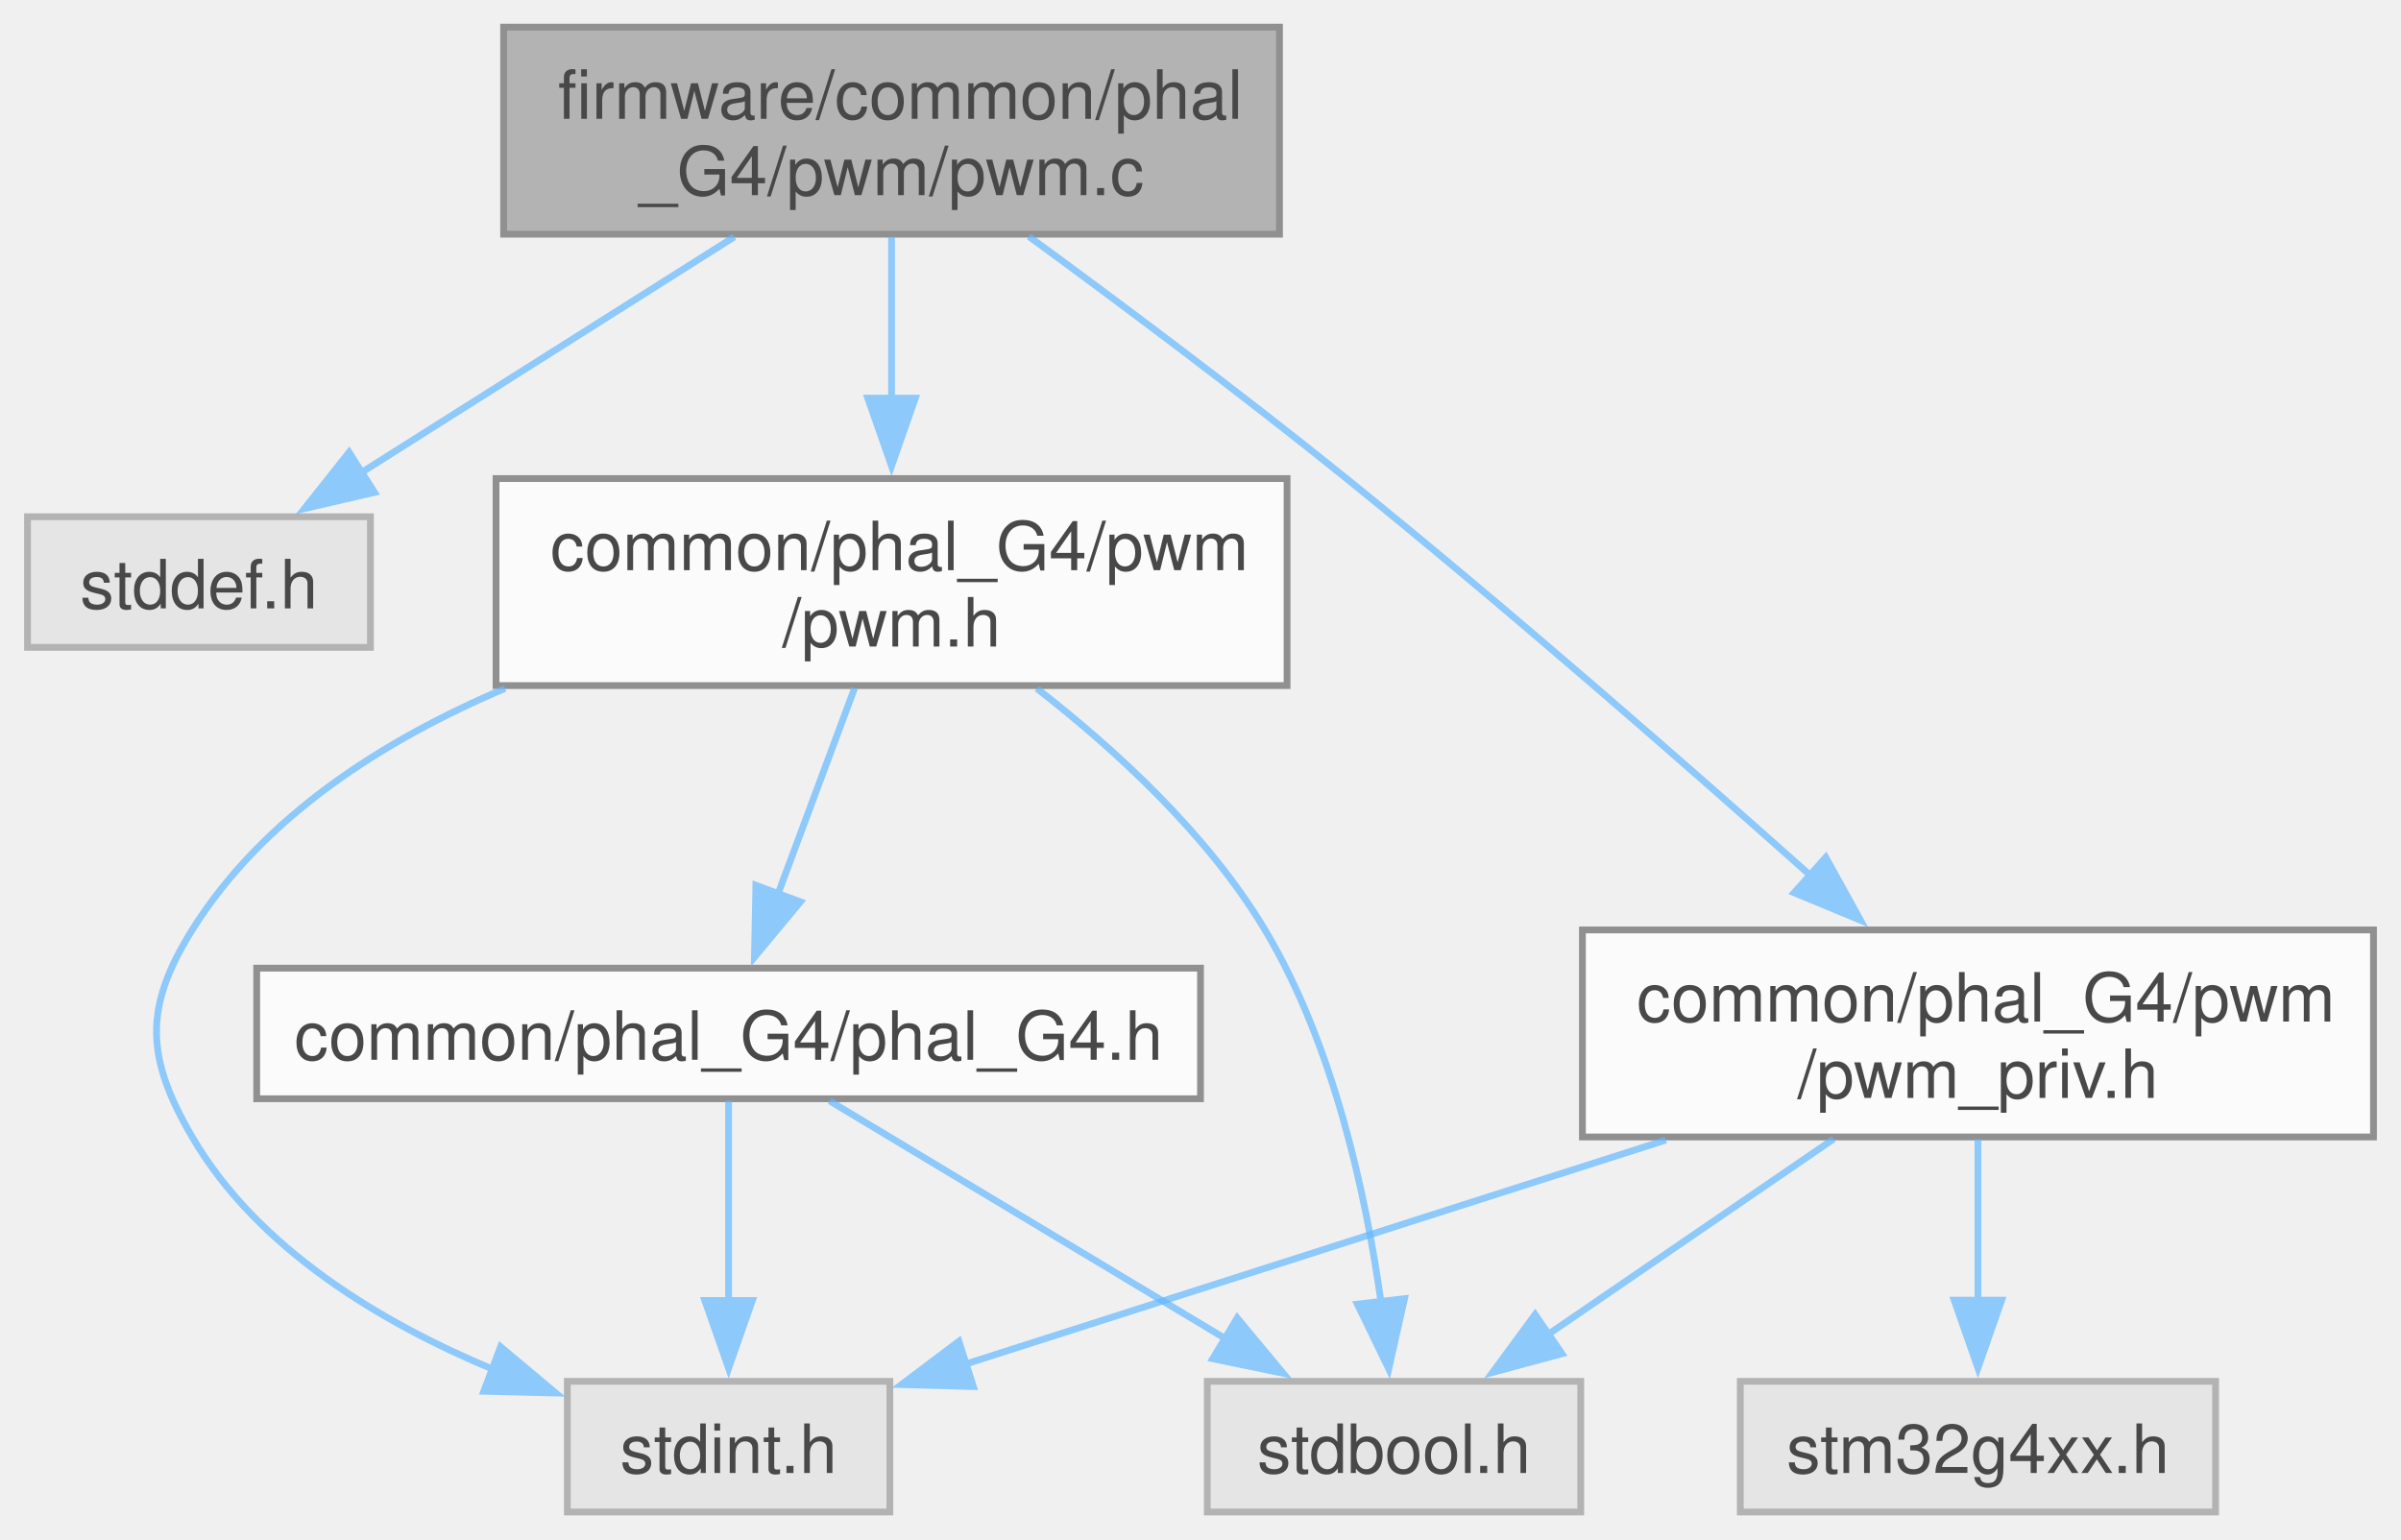
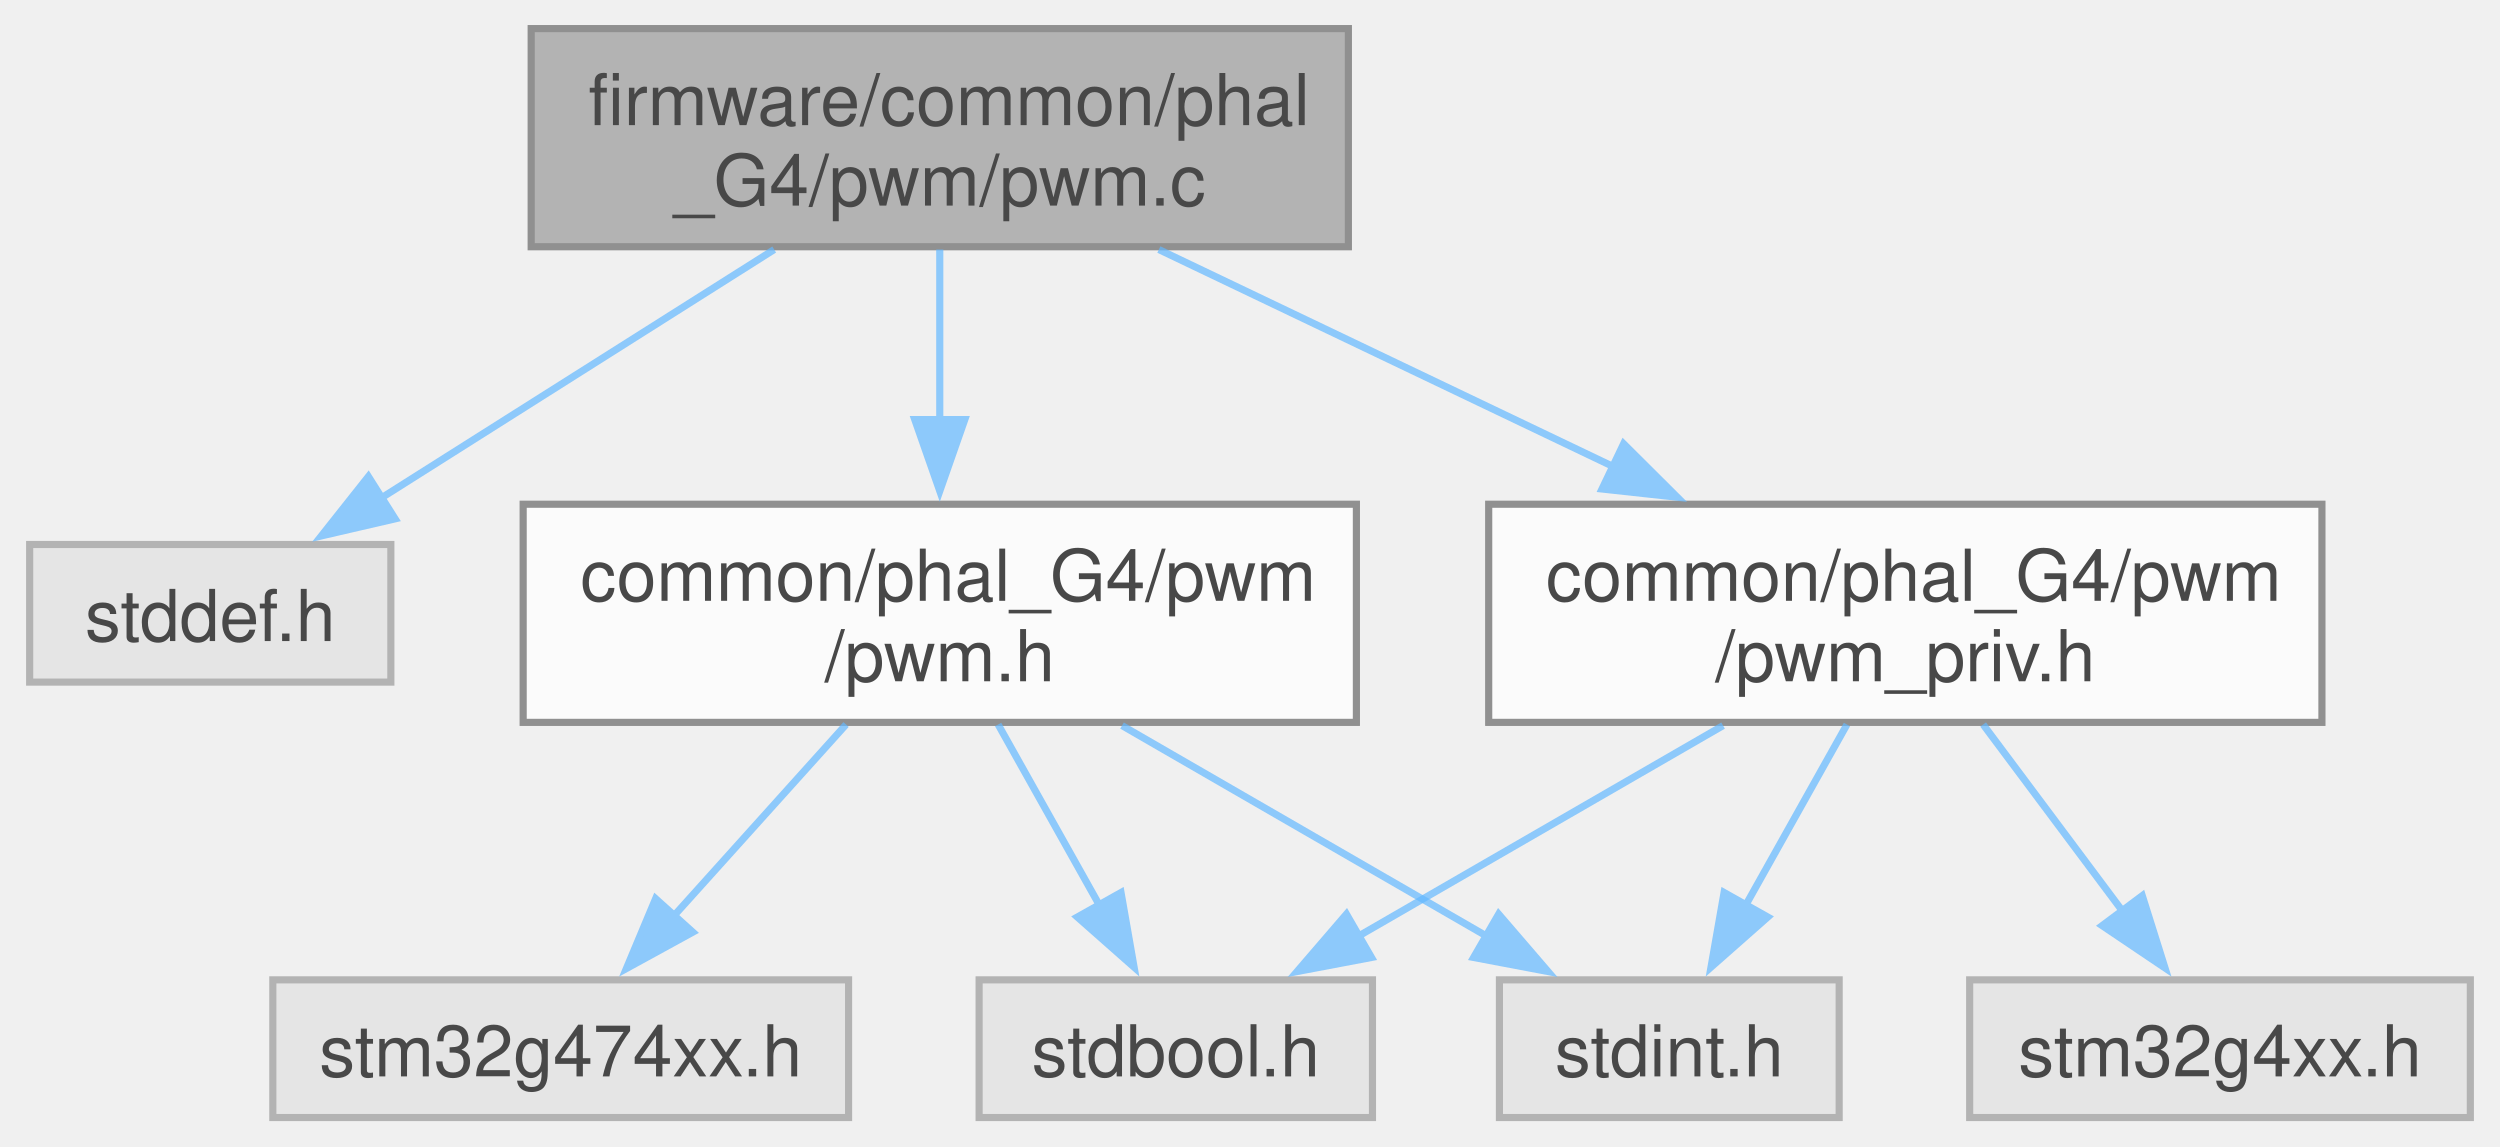
- <svg xmlns="http://www.w3.org/2000/svg" xmlns:xlink="http://www.w3.org/1999/xlink" width="354pt" height="227pt" viewBox="0.00 0.00 353.50 226.75">
+ <svg xmlns="http://www.w3.org/2000/svg" xmlns:xlink="http://www.w3.org/1999/xlink" width="349pt" height="160pt" viewBox="0.00 0.00 349.25 160.25">
  <svg id="main" version="1.1" xml:space="preserve">
    <style type="text/css">
.node, .edge {opacity: 0.7;}
.node.selected, .edge.selected {opacity: 1;}
.edge:hover path { stroke: red; }
.edge:hover polygon { stroke: red; fill: red; }
</style>
    <svg id="graph" class="graph">
-       <g id="graph0" class="graph" transform="scale(1 1) rotate(0) translate(4 222.75)">
+       <g id="graph0" class="graph" transform="scale(1 1) rotate(0) translate(4 156.25)">
        <g id="Node000001" class="node">
          <g id="a_Node000001">
            <a xlink:title="Public PWM driver interface for STM32G4.">
-               <polygon fill="#999999" stroke="#666666" points="184.38,-218.75 70.12,-218.75 70.12,-188.25 184.38,-188.25 184.38,-218.75" />
-               <text text-anchor="start" x="78.12" y="-205.25" font-family="Helvetica,sans-Serif" font-size="10.00">firmware/common/phal</text>
-               <text text-anchor="middle" x="127.25" y="-194" font-family="Helvetica,sans-Serif" font-size="10.00">_G4/pwm/pwm.c</text>
+               <polygon fill="#999999" stroke="#666666" points="184.38,-152.25 70.12,-152.25 70.12,-121.75 184.38,-121.75 184.38,-152.25" />
+               <text text-anchor="start" x="78.12" y="-138.75" font-family="Helvetica,sans-Serif" font-size="10.00">firmware/common/phal</text>
+               <text text-anchor="middle" x="127.25" y="-127.5" font-family="Helvetica,sans-Serif" font-size="10.00">_G4/pwm/pwm.c</text>
            </a>
          </g>
        </g>
        <g id="Node000002" class="node">
          <g id="a_Node000002">
            <a xlink:title=" ">
-               <polygon fill="#e0e0e0" stroke="#999999" points="50.5,-146.62 0,-146.62 0,-127.38 50.5,-127.38 50.5,-146.62" />
-               <text text-anchor="middle" x="25.25" y="-133.12" font-family="Helvetica,sans-Serif" font-size="10.00">stddef.h</text>
+               <polygon fill="#e0e0e0" stroke="#999999" points="50.5,-80.12 0,-80.12 0,-60.88 50.5,-60.88 50.5,-80.12" />
+               <text text-anchor="middle" x="25.25" y="-66.62" font-family="Helvetica,sans-Serif" font-size="10.00">stddef.h</text>
            </a>
          </g>
        </g>
        <g id="edge1_Node000001_Node000002" class="edge">
          <g id="a_edge1_Node000001_Node000002">
            <a xlink:title=" ">
-               <path fill="none" stroke="#63b8ff" d="M104.1,-187.86C87.65,-177.46 65.62,-163.53 49.03,-153.04" />
-               <polygon fill="#63b8ff" stroke="#63b8ff" points="51.1,-150.21 40.78,-147.82 47.36,-156.12 51.1,-150.21" />
+               <path fill="none" stroke="#63b8ff" d="M104.1,-121.36C87.65,-110.96 65.62,-97.03 49.03,-86.54" />
+               <polygon fill="#63b8ff" stroke="#63b8ff" points="51.1,-83.71 40.78,-81.32 47.36,-89.62 51.1,-83.71" />
            </a>
          </g>
        </g>
        <g id="Node000003" class="node">
          <g id="a_Node000003">
            <a xlink:href="phal__G4_2pwm_2pwm_8h.html" target="_top" xlink:title="PWM driver for STM32G4.">
-               <polygon fill="white" stroke="#666666" points="185.5,-152.25 69,-152.25 69,-121.75 185.5,-121.75 185.5,-152.25" />
-               <text text-anchor="start" x="77" y="-138.75" font-family="Helvetica,sans-Serif" font-size="10.00">common/phal_G4/pwm</text>
-               <text text-anchor="middle" x="127.25" y="-127.5" font-family="Helvetica,sans-Serif" font-size="10.00">/pwm.h</text>
+               <polygon fill="white" stroke="#666666" points="185.5,-85.75 69,-85.75 69,-55.25 185.5,-55.25 185.5,-85.75" />
+               <text text-anchor="start" x="77" y="-72.25" font-family="Helvetica,sans-Serif" font-size="10.00">common/phal_G4/pwm</text>
+               <text text-anchor="middle" x="127.25" y="-61" font-family="Helvetica,sans-Serif" font-size="10.00">/pwm.h</text>
            </a>
          </g>
        </g>
        <g id="edge2_Node000001_Node000003" class="edge">
          <g id="a_edge2_Node000001_Node000003">
            <a xlink:title=" ">
-               <path fill="none" stroke="#63b8ff" d="M127.25,-187.86C127.25,-180.77 127.25,-172.04 127.25,-163.88" />
-               <polygon fill="#63b8ff" stroke="#63b8ff" points="130.75,-164.09 127.25,-154.09 123.75,-164.09 130.75,-164.09" />
+               <path fill="none" stroke="#63b8ff" d="M127.25,-121.36C127.25,-114.27 127.25,-105.54 127.25,-97.38" />
+               <polygon fill="#63b8ff" stroke="#63b8ff" points="130.75,-97.59 127.25,-87.59 123.75,-97.59 130.75,-97.59" />
            </a>
          </g>
        </g>
        <g id="Node000007" class="node">
          <g id="a_Node000007">
            <a xlink:href="pwm__priv_8h.html" target="_top" xlink:title="Header file for private STM32G4 PWM register implementation.">
-               <polygon fill="white" stroke="#666666" points="345.5,-85.75 229,-85.75 229,-55.25 345.5,-55.25 345.5,-85.75" />
-               <text text-anchor="start" x="237" y="-72.25" font-family="Helvetica,sans-Serif" font-size="10.00">common/phal_G4/pwm</text>
-               <text text-anchor="middle" x="287.25" y="-61" font-family="Helvetica,sans-Serif" font-size="10.00">/pwm_priv.h</text>
+               <polygon fill="white" stroke="#666666" points="320.5,-85.75 204,-85.75 204,-55.25 320.5,-55.25 320.5,-85.75" />
+               <text text-anchor="start" x="212" y="-72.25" font-family="Helvetica,sans-Serif" font-size="10.00">common/phal_G4/pwm</text>
+               <text text-anchor="middle" x="262.25" y="-61" font-family="Helvetica,sans-Serif" font-size="10.00">/pwm_priv.h</text>
            </a>
          </g>
        </g>
-         <g id="edge8_Node000001_Node000007" class="edge">
-           <g id="a_edge8_Node000001_Node000007">
+         <g id="edge6_Node000001_Node000007" class="edge">
+           <g id="a_edge6_Node000001_Node000007">
            <a xlink:title=" ">
-               <path fill="none" stroke="#63b8ff" d="M147.47,-187.92C160.92,-178.08 178.86,-164.67 194.25,-152.25 217.98,-133.09 244.14,-110.21 262.66,-93.7" />
-               <polygon fill="#63b8ff" stroke="#63b8ff" points="264.84,-96.44 269.96,-87.17 260.18,-91.23 264.84,-96.44" />
+               <path fill="none" stroke="#63b8ff" d="M157.88,-121.36C176.7,-112.38 201.02,-100.75 221.46,-90.99" />
+               <polygon fill="#63b8ff" stroke="#63b8ff" points="222.86,-94.2 230.37,-86.73 219.84,-87.88 222.86,-94.2" />
            </a>
          </g>
        </g>
        <g id="Node000004" class="node">
          <g id="a_Node000004">
-             <a xlink:href="phal__G4_8h.html" target="_top" xlink:title=" ">
-               <polygon fill="white" stroke="#666666" points="172.75,-80.12 33.75,-80.12 33.75,-60.88 172.75,-60.88 172.75,-80.12" />
-               <text text-anchor="middle" x="103.25" y="-66.62" font-family="Helvetica,sans-Serif" font-size="10.00">common/phal_G4/phal_G4.h</text>
+             <a xlink:title=" ">
+               <polygon fill="#e0e0e0" stroke="#999999" points="114.5,-19.25 34,-19.25 34,0 114.5,0 114.5,-19.25" />
+               <text text-anchor="middle" x="74.25" y="-5.75" font-family="Helvetica,sans-Serif" font-size="10.00">stm32g474xx.h</text>
            </a>
          </g>
        </g>
        <g id="edge3_Node000003_Node000004" class="edge">
          <g id="a_edge3_Node000003_Node000004">
            <a xlink:title=" ">
-               <path fill="none" stroke="#63b8ff" d="M121.8,-121.36C118.46,-112.38 114.14,-100.76 110.51,-91.01" />
-               <polygon fill="#63b8ff" stroke="#63b8ff" points="113.83,-89.89 107.06,-81.74 107.27,-92.33 113.83,-89.89" />
+               <path fill="none" stroke="#63b8ff" d="M114.15,-54.95C106.86,-46.84 97.72,-36.7 90.04,-28.16" />
+               <polygon fill="#63b8ff" stroke="#63b8ff" points="92.72,-25.92 83.43,-20.83 87.52,-30.6 92.72,-25.92" />
            </a>
          </g>
        </g>
        <g id="Node000005" class="node">
          <g id="a_Node000005">
            <a xlink:title=" ">
-               <polygon fill="#e0e0e0" stroke="#999999" points="228.75,-19.25 173.75,-19.25 173.75,0 228.75,0 228.75,-19.25" />
-               <text text-anchor="middle" x="201.25" y="-5.75" font-family="Helvetica,sans-Serif" font-size="10.00">stdbool.h</text>
+               <polygon fill="#e0e0e0" stroke="#999999" points="187.75,-19.25 132.75,-19.25 132.75,0 187.75,0 187.75,-19.25" />
+               <text text-anchor="middle" x="160.25" y="-5.75" font-family="Helvetica,sans-Serif" font-size="10.00">stdbool.h</text>
            </a>
          </g>
        </g>
-         <g id="edge6_Node000003_Node000005" class="edge">
-           <g id="a_edge6_Node000003_Node000005">
+         <g id="edge4_Node000003_Node000005" class="edge">
+           <g id="a_edge4_Node000003_Node000005">
            <a xlink:title=" ">
-               <path fill="none" stroke="#63b8ff" d="M148.65,-121.32C160.22,-112.32 173.82,-99.85 182.25,-85.75 192.39,-68.81 197.15,-46.6 199.36,-30.73" />
-               <polygon fill="#63b8ff" stroke="#63b8ff" points="202.8,-31.43 200.47,-21.09 195.85,-30.62 202.8,-31.43" />
+               <path fill="none" stroke="#63b8ff" d="M135.41,-54.95C139.71,-47.28 145.03,-37.77 149.65,-29.54" />
+               <polygon fill="#63b8ff" stroke="#63b8ff" points="152.59,-31.46 154.42,-21.02 146.48,-28.03 152.59,-31.46" />
            </a>
          </g>
        </g>
        <g id="Node000006" class="node">
          <g id="a_Node000006">
            <a xlink:title=" ">
-               <polygon fill="#e0e0e0" stroke="#999999" points="127,-19.25 79.5,-19.25 79.5,0 127,0 127,-19.25" />
-               <text text-anchor="middle" x="103.25" y="-5.75" font-family="Helvetica,sans-Serif" font-size="10.00">stdint.h</text>
+               <polygon fill="#e0e0e0" stroke="#999999" points="253,-19.25 205.5,-19.25 205.5,0 253,0 253,-19.25" />
+               <text text-anchor="middle" x="229.25" y="-5.75" font-family="Helvetica,sans-Serif" font-size="10.00">stdint.h</text>
            </a>
          </g>
        </g>
-         <g id="edge7_Node000003_Node000006" class="edge">
-           <g id="a_edge7_Node000003_Node000006">
+         <g id="edge5_Node000003_Node000006" class="edge">
+           <g id="a_edge5_Node000003_Node000006">
            <a xlink:title=" ">
-               <path fill="none" stroke="#63b8ff" d="M70.32,-121.33C52.46,-113.75 34.69,-102.46 24.25,-85.75 17.07,-74.25 17.42,-66.96 24.25,-55.25 33.89,-38.73 52.15,-27.85 68.69,-20.96" />
-               <polygon fill="#63b8ff" stroke="#63b8ff" points="69.67,-24.34 77.79,-17.53 67.2,-17.79 69.67,-24.34" />
+               <path fill="none" stroke="#63b8ff" d="M152.73,-54.8C168.41,-45.74 188.43,-34.19 204.06,-25.16" />
+               <polygon fill="#63b8ff" stroke="#63b8ff" points="205.39,-28.44 212.3,-20.41 201.89,-22.38 205.39,-28.44" />
            </a>
          </g>
        </g>
-         <g id="edge4_Node000004_Node000005" class="edge">
-           <g id="a_edge4_Node000004_Node000005">
+         <g id="edge7_Node000007_Node000005" class="edge">
+           <g id="a_edge7_Node000007_Node000005">
            <a xlink:title=" ">
-               <path fill="none" stroke="#63b8ff" d="M118.13,-60.56C133.6,-51.26 158.08,-36.56 176.47,-25.51" />
-               <polygon fill="#63b8ff" stroke="#63b8ff" points="178.16,-28.58 184.93,-20.43 174.55,-22.58 178.16,-28.58" />
+               <path fill="none" stroke="#63b8ff" d="M236.77,-54.8C221.09,-45.74 201.07,-34.19 185.44,-25.16" />
+               <polygon fill="#63b8ff" stroke="#63b8ff" points="187.61,-22.38 177.2,-20.41 184.11,-28.44 187.61,-22.38" />
            </a>
          </g>
        </g>
-         <g id="edge5_Node000004_Node000006" class="edge">
-           <g id="a_edge5_Node000004_Node000006">
+         <g id="edge8_Node000007_Node000006" class="edge">
+           <g id="a_edge8_Node000007_Node000006">
            <a xlink:title=" ">
-               <path fill="none" stroke="#63b8ff" d="M103.25,-60.56C103.25,-52.78 103.25,-41.2 103.25,-31.16" />
-               <polygon fill="#63b8ff" stroke="#63b8ff" points="106.75,-31.16 103.25,-21.16 99.75,-31.16 106.75,-31.16" />
-             </a>
-           </g>
-         </g>
-         <g id="edge9_Node000007_Node000005" class="edge">
-           <g id="a_edge9_Node000007_Node000005">
-             <a xlink:title=" ">
-               <path fill="none" stroke="#63b8ff" d="M265.99,-54.95C253.15,-46.15 236.8,-34.96 223.74,-26.02" />
-               <polygon fill="#63b8ff" stroke="#63b8ff" points="225.99,-23.32 215.76,-20.56 222.03,-29.09 225.99,-23.32" />
-             </a>
-           </g>
-         </g>
-         <g id="edge10_Node000007_Node000006" class="edge">
-           <g id="a_edge10_Node000007_Node000006">
-             <a xlink:title=" ">
-               <path fill="none" stroke="#63b8ff" d="M241.29,-54.8C209.34,-44.57 167.41,-31.16 138.18,-21.8" />
-               <polygon fill="#63b8ff" stroke="#63b8ff" points="139.3,-18.48 128.71,-18.77 137.17,-25.15 139.3,-18.48" />
+               <path fill="none" stroke="#63b8ff" d="M254.09,-54.95C249.79,-47.28 244.47,-37.77 239.85,-29.54" />
+               <polygon fill="#63b8ff" stroke="#63b8ff" points="243.02,-28.03 235.08,-21.02 236.91,-31.46 243.02,-28.03" />
            </a>
          </g>
        </g>
        <g id="Node000008" class="node">
          <g id="a_Node000008">
            <a xlink:title=" ">
-               <polygon fill="#e0e0e0" stroke="#999999" points="322.25,-19.25 252.25,-19.25 252.25,0 322.25,0 322.25,-19.25" />
-               <text text-anchor="middle" x="287.25" y="-5.75" font-family="Helvetica,sans-Serif" font-size="10.00">stm32g4xx.h</text>
+               <polygon fill="#e0e0e0" stroke="#999999" points="341.25,-19.25 271.25,-19.25 271.25,0 341.25,0 341.25,-19.25" />
+               <text text-anchor="middle" x="306.25" y="-5.75" font-family="Helvetica,sans-Serif" font-size="10.00">stm32g4xx.h</text>
            </a>
          </g>
        </g>
-         <g id="edge11_Node000007_Node000008" class="edge">
-           <g id="a_edge11_Node000007_Node000008">
+         <g id="edge9_Node000007_Node000008" class="edge">
+           <g id="a_edge9_Node000007_Node000008">
            <a xlink:title=" ">
-               <path fill="none" stroke="#63b8ff" d="M287.25,-54.95C287.25,-47.71 287.25,-38.84 287.25,-30.94" />
-               <polygon fill="#63b8ff" stroke="#63b8ff" points="290.75,-31.21 287.25,-21.21 283.75,-31.21 290.75,-31.21" />
+               <path fill="none" stroke="#63b8ff" d="M273.13,-54.95C279.05,-47.02 286.44,-37.13 292.73,-28.71" />
+               <polygon fill="#63b8ff" stroke="#63b8ff" points="295.38,-31.02 298.56,-20.91 289.77,-26.83 295.38,-31.02" />
            </a>
          </g>
        </g>
      </g>
    </svg>
  </svg>
  <style type="text/css">

[data-mouse-over-selected='false'] { opacity: 0.7; }
[data-mouse-over-selected='true']  { opacity: 1.0; }

</style>
</svg>
